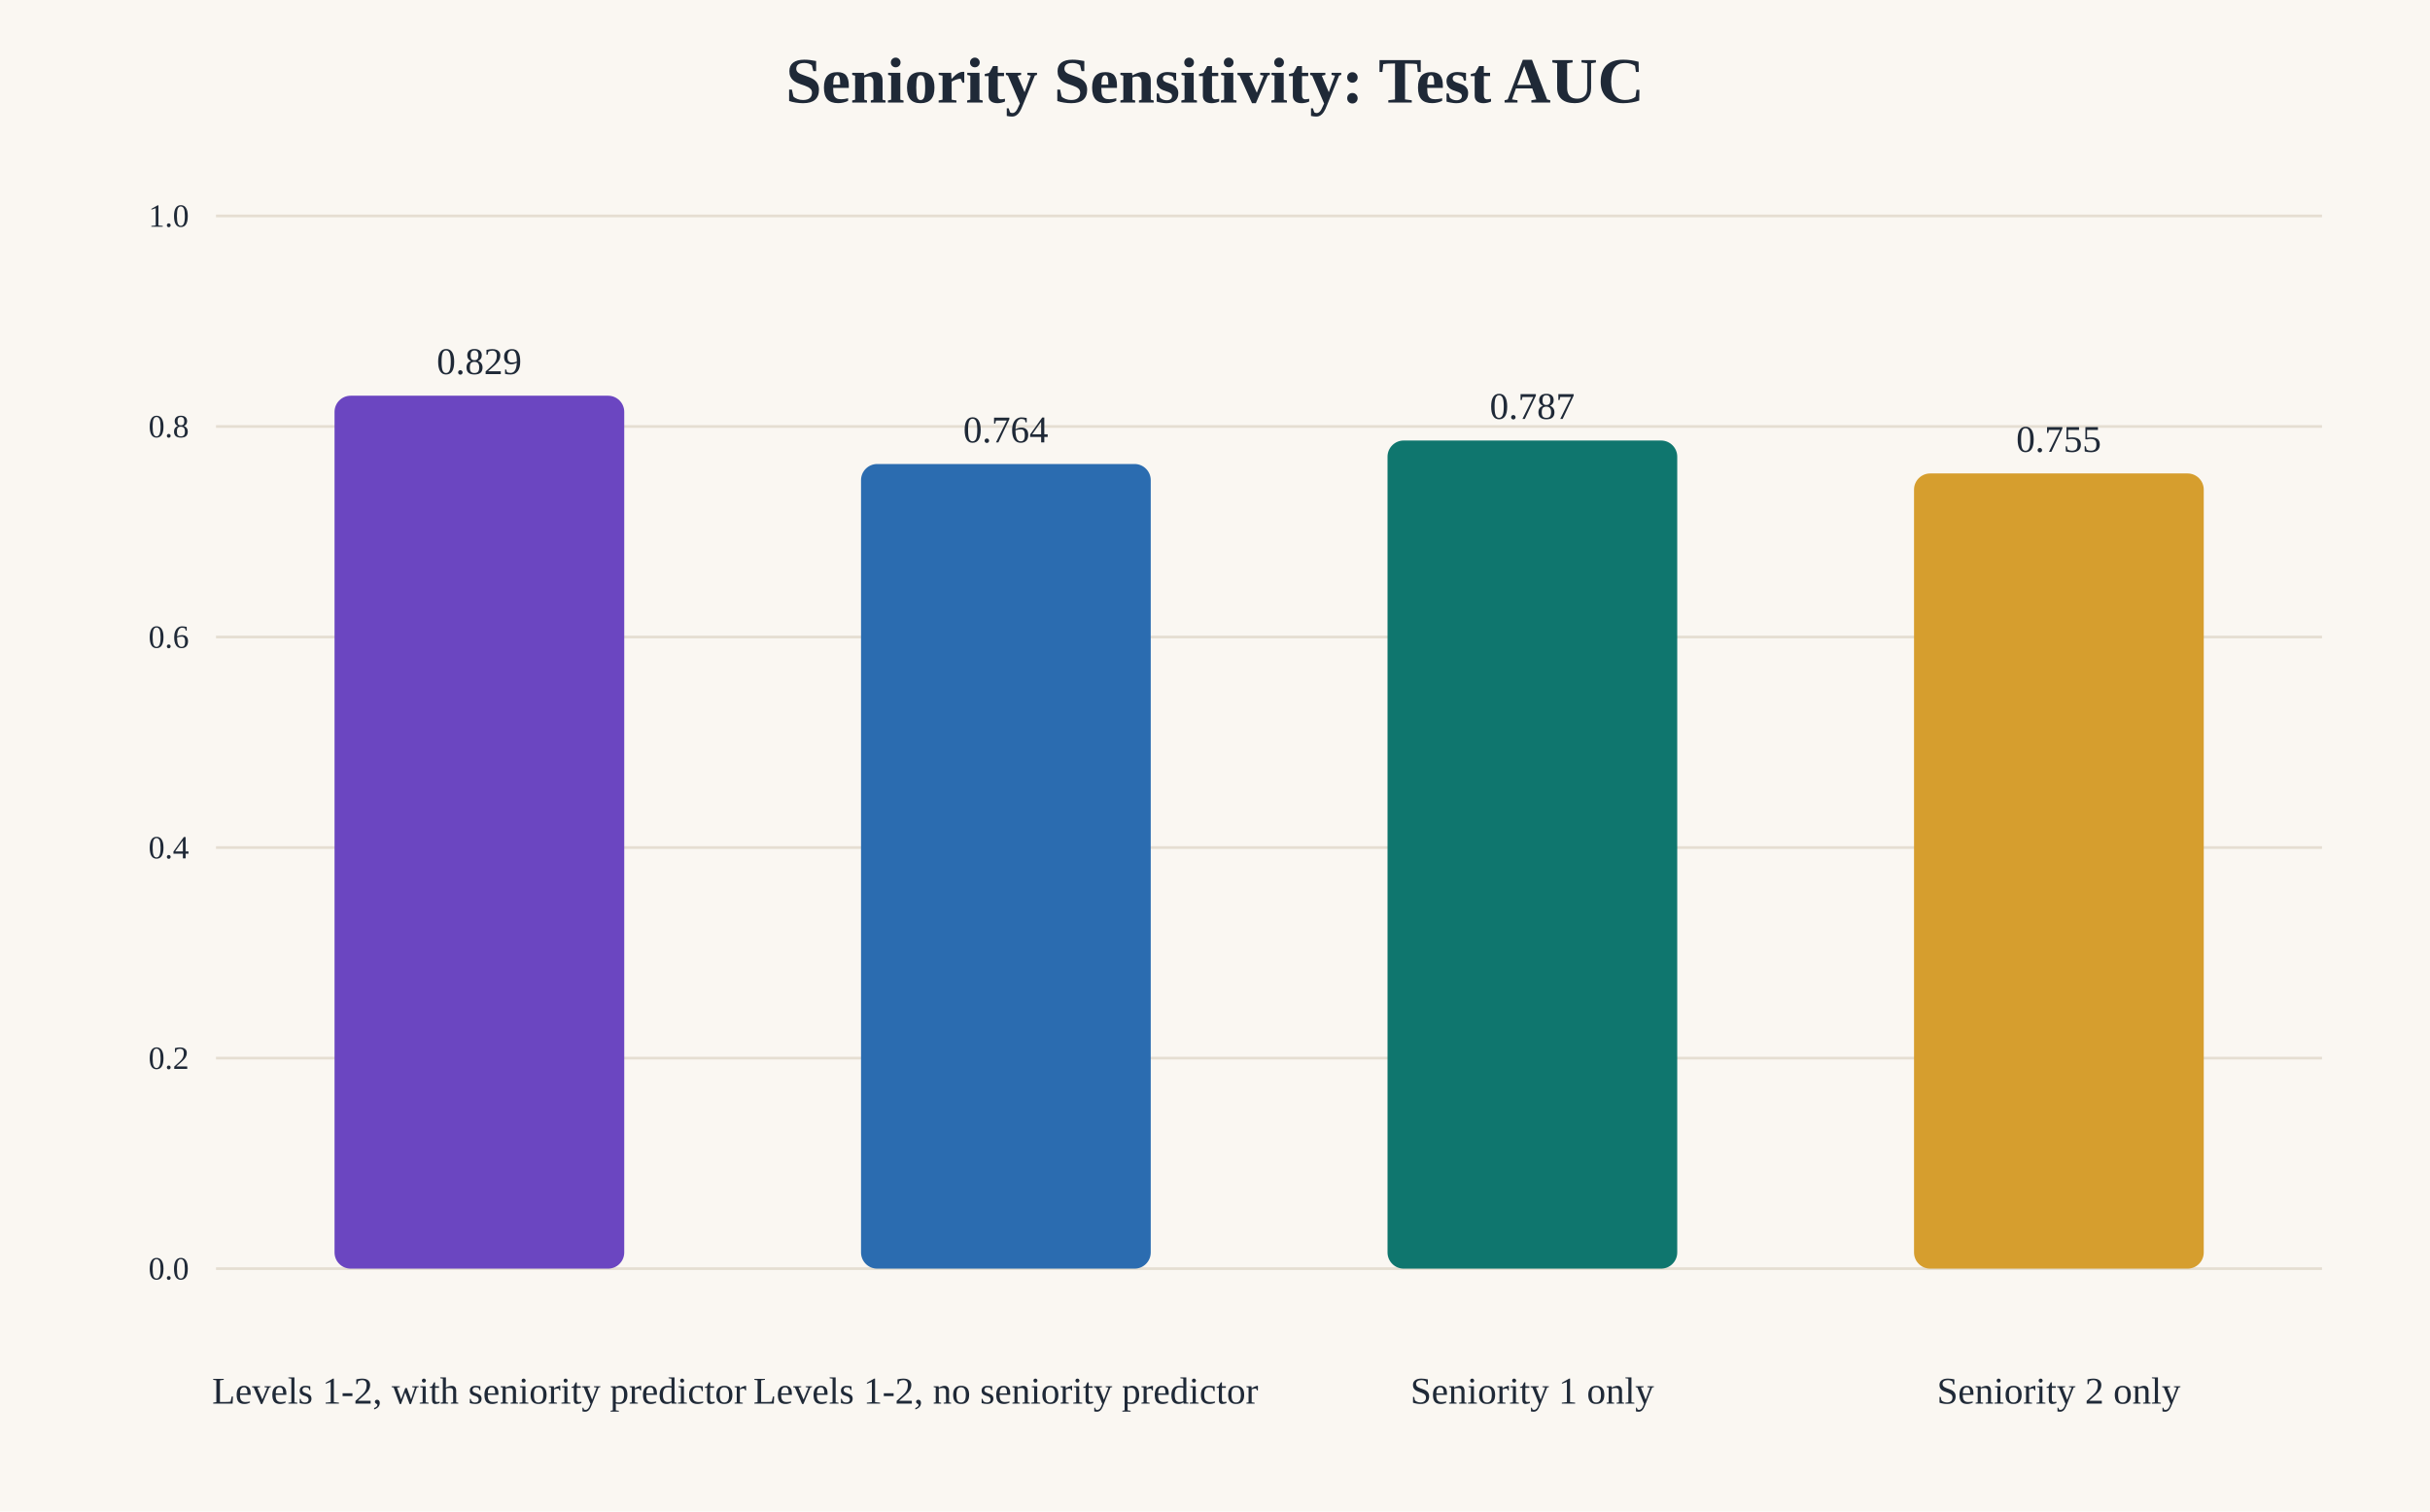
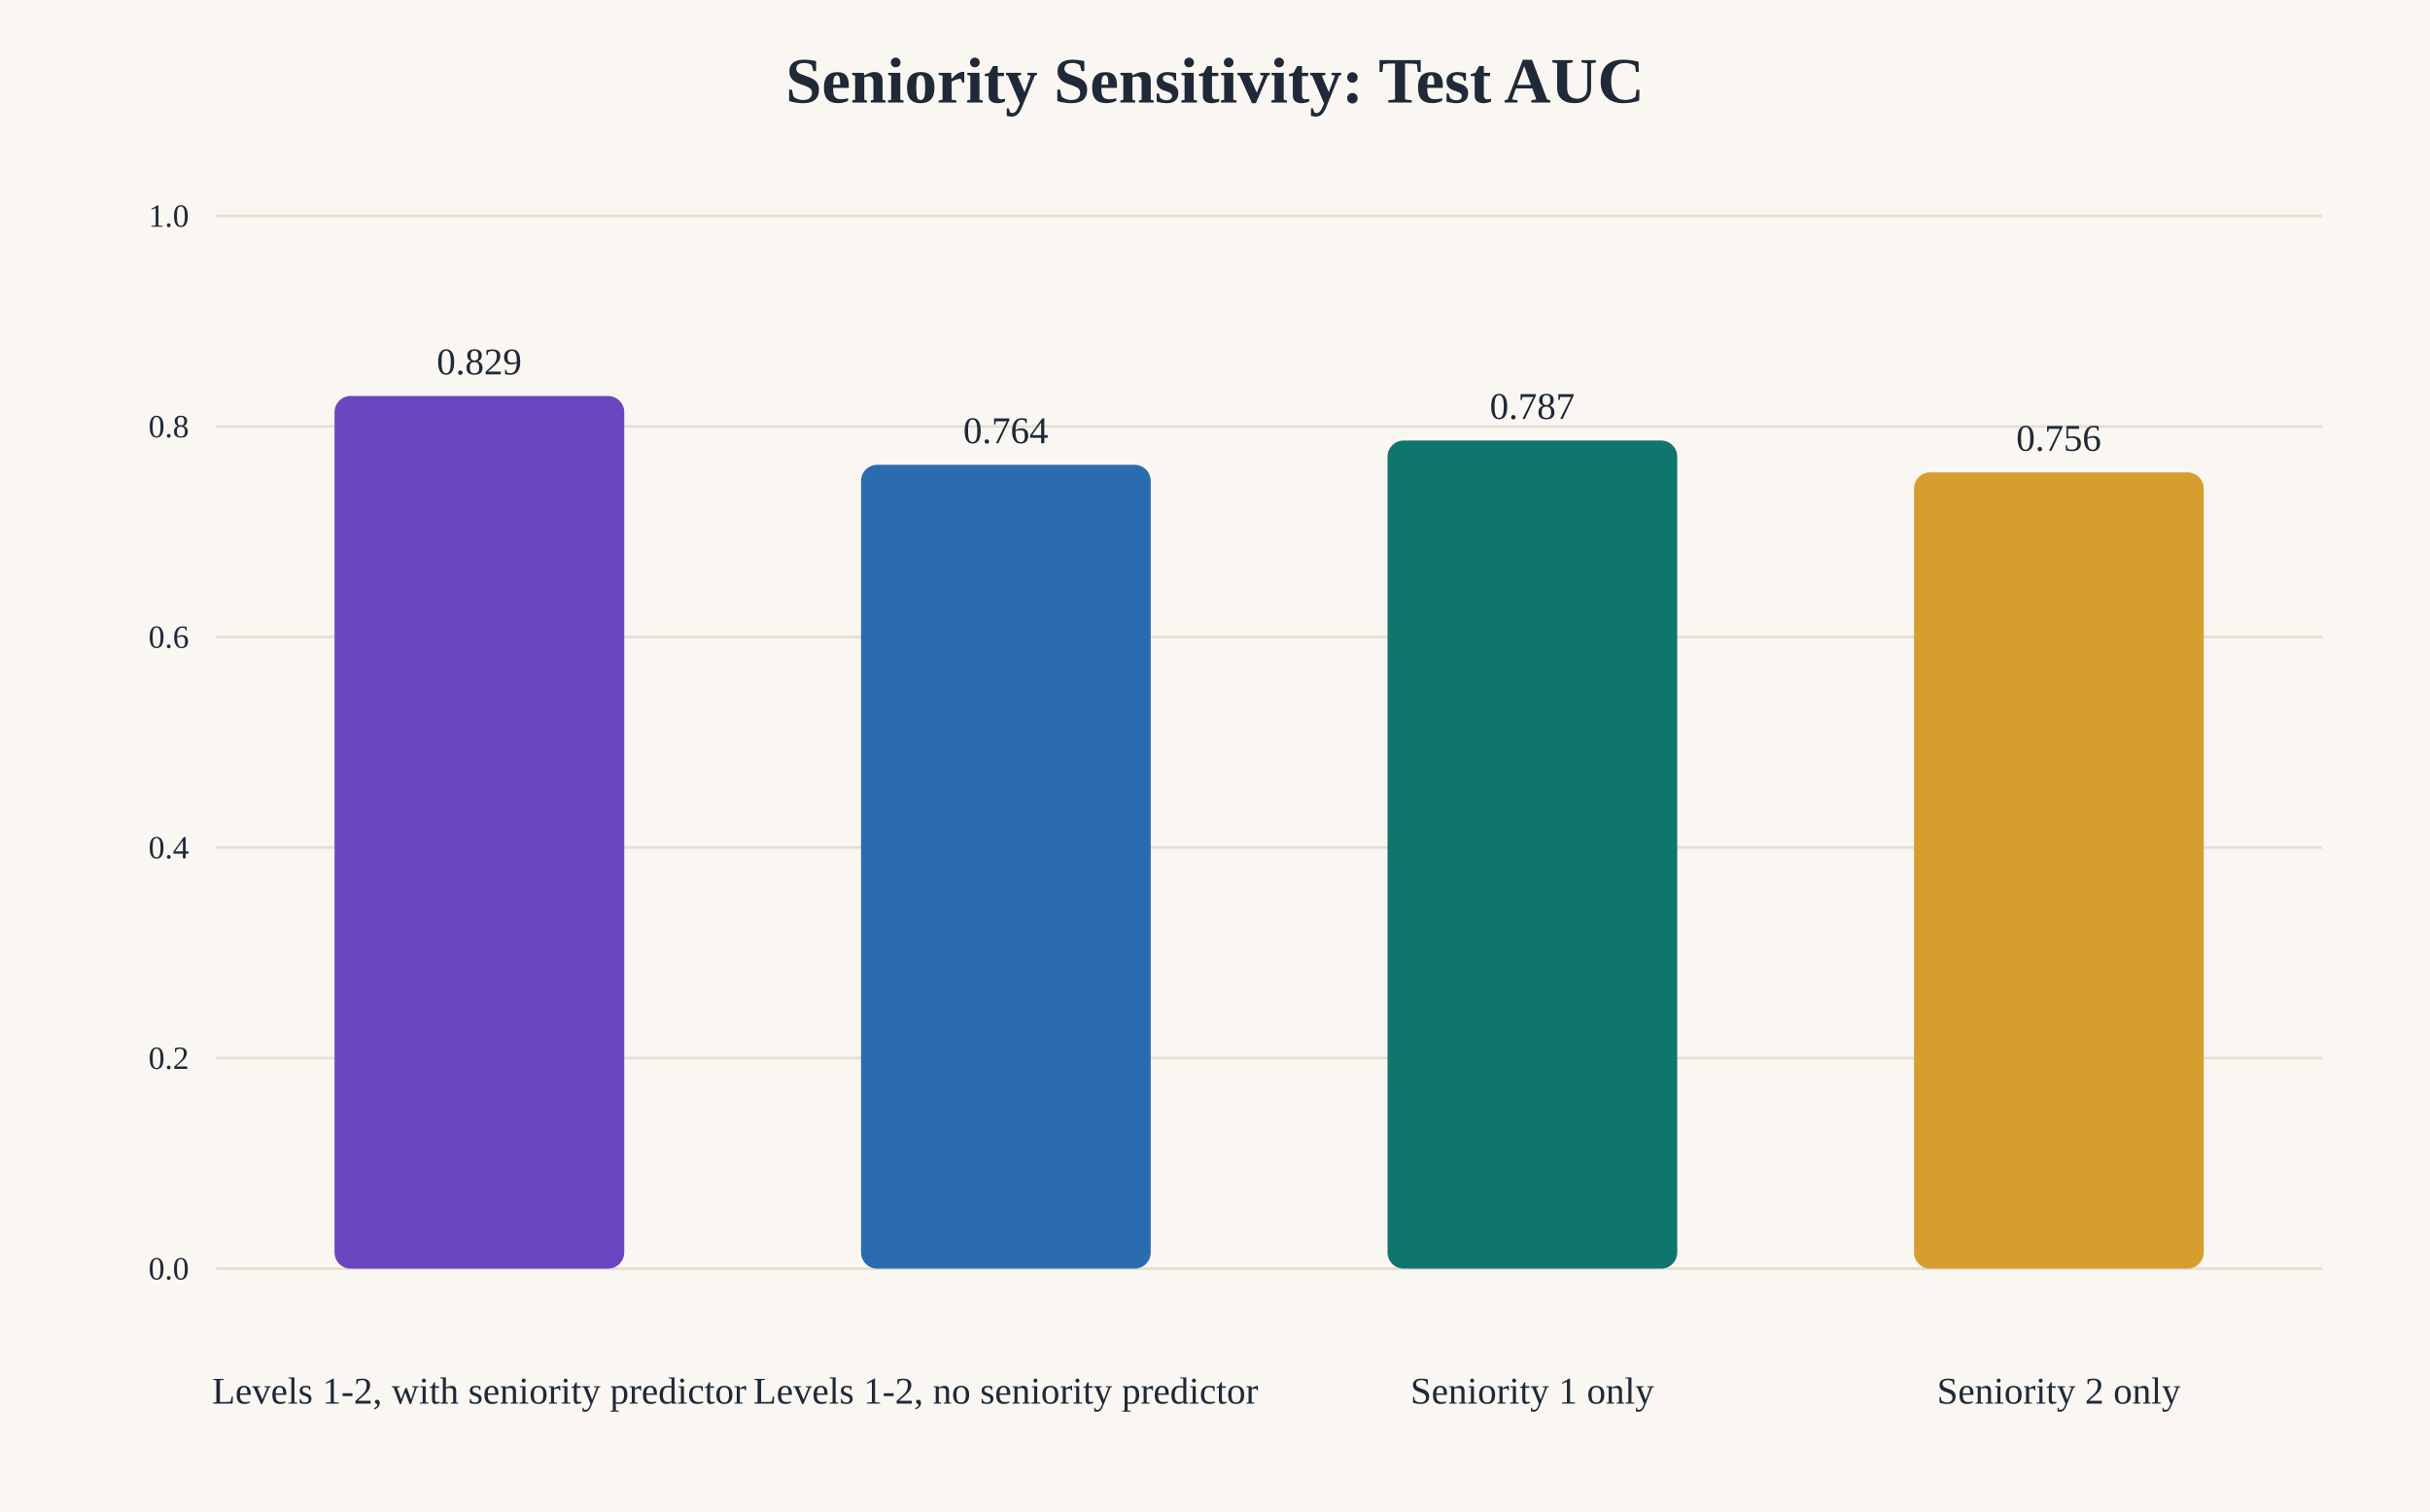
<svg xmlns="http://www.w3.org/2000/svg" width="900" height="560" viewBox="0 0 900 560">
  <rect width="900" height="560" fill="#faf7f2" />
  <text x="450.0" y="38" text-anchor="middle" font-size="24" font-weight="700" fill="#1f2937">Seniority Sensitivity: Test AUC</text>
  <line x1="80" y1="80.0" x2="860" y2="80.0" stroke="#e5ded2" stroke-width="1" />
  <text x="70" y="84.0" text-anchor="end" font-size="12" fill="#1f2937">1.0</text>
  <line x1="80" y1="158.0" x2="860" y2="158.0" stroke="#e5ded2" stroke-width="1" />
  <text x="70" y="162.0" text-anchor="end" font-size="12" fill="#1f2937">0.8</text>
  <line x1="80" y1="236.0" x2="860" y2="236.0" stroke="#e5ded2" stroke-width="1" />
  <text x="70" y="240.0" text-anchor="end" font-size="12" fill="#1f2937">0.6</text>
  <line x1="80" y1="314.0" x2="860" y2="314.0" stroke="#e5ded2" stroke-width="1" />
  <text x="70" y="318.0" text-anchor="end" font-size="12" fill="#1f2937">0.4</text>
  <line x1="80" y1="392.0" x2="860" y2="392.0" stroke="#e5ded2" stroke-width="1" />
  <text x="70" y="396.0" text-anchor="end" font-size="12" fill="#1f2937">0.2</text>
  <line x1="80" y1="470.0" x2="860" y2="470.0" stroke="#e5ded2" stroke-width="1" />
  <text x="70" y="474.0" text-anchor="end" font-size="12" fill="#1f2937">0.0</text>
-   <rect x="123.9" y="146.6" width="107.3" height="323.4" rx="6" fill="#6b46c1" />
-   <text x="177.5" y="138.6" text-anchor="middle" font-size="14" fill="#1f2937">0.829</text>
+   <rect x="123.9" y="146.7" width="107.3" height="323.3" rx="6" fill="#6b46c1" />
+   <text x="177.5" y="138.7" text-anchor="middle" font-size="14" fill="#1f2937">0.829</text>
  <text x="177.5" y="520" text-anchor="middle" font-size="14" fill="#1f2937">Levels 1-2, with seniority predictor</text>
-   <rect x="318.9" y="171.9" width="107.3" height="298.1" rx="6" fill="#2b6cb0" />
-   <text x="372.5" y="163.9" text-anchor="middle" font-size="14" fill="#1f2937">0.764</text>
+   <rect x="318.9" y="172.2" width="107.3" height="297.8" rx="6" fill="#2b6cb0" />
+   <text x="372.5" y="164.2" text-anchor="middle" font-size="14" fill="#1f2937">0.764</text>
  <text x="372.5" y="520" text-anchor="middle" font-size="14" fill="#1f2937">Levels 1-2, no seniority predictor</text>
  <rect x="513.9" y="163.2" width="107.3" height="306.8" rx="6" fill="#0f766e" />
  <text x="567.5" y="155.2" text-anchor="middle" font-size="14" fill="#1f2937">0.787</text>
  <text x="567.5" y="520" text-anchor="middle" font-size="14" fill="#1f2937">Seniority 1 only</text>
-   <rect x="708.9" y="175.4" width="107.3" height="294.6" rx="6" fill="#d69e2e" />
-   <text x="762.5" y="167.4" text-anchor="middle" font-size="14" fill="#1f2937">0.755</text>
+   <rect x="708.9" y="175.0" width="107.3" height="295.0" rx="6" fill="#d69e2e" />
+   <text x="762.5" y="167.0" text-anchor="middle" font-size="14" fill="#1f2937">0.756</text>
  <text x="762.5" y="520" text-anchor="middle" font-size="14" fill="#1f2937">Seniority 2 only</text>
</svg>
